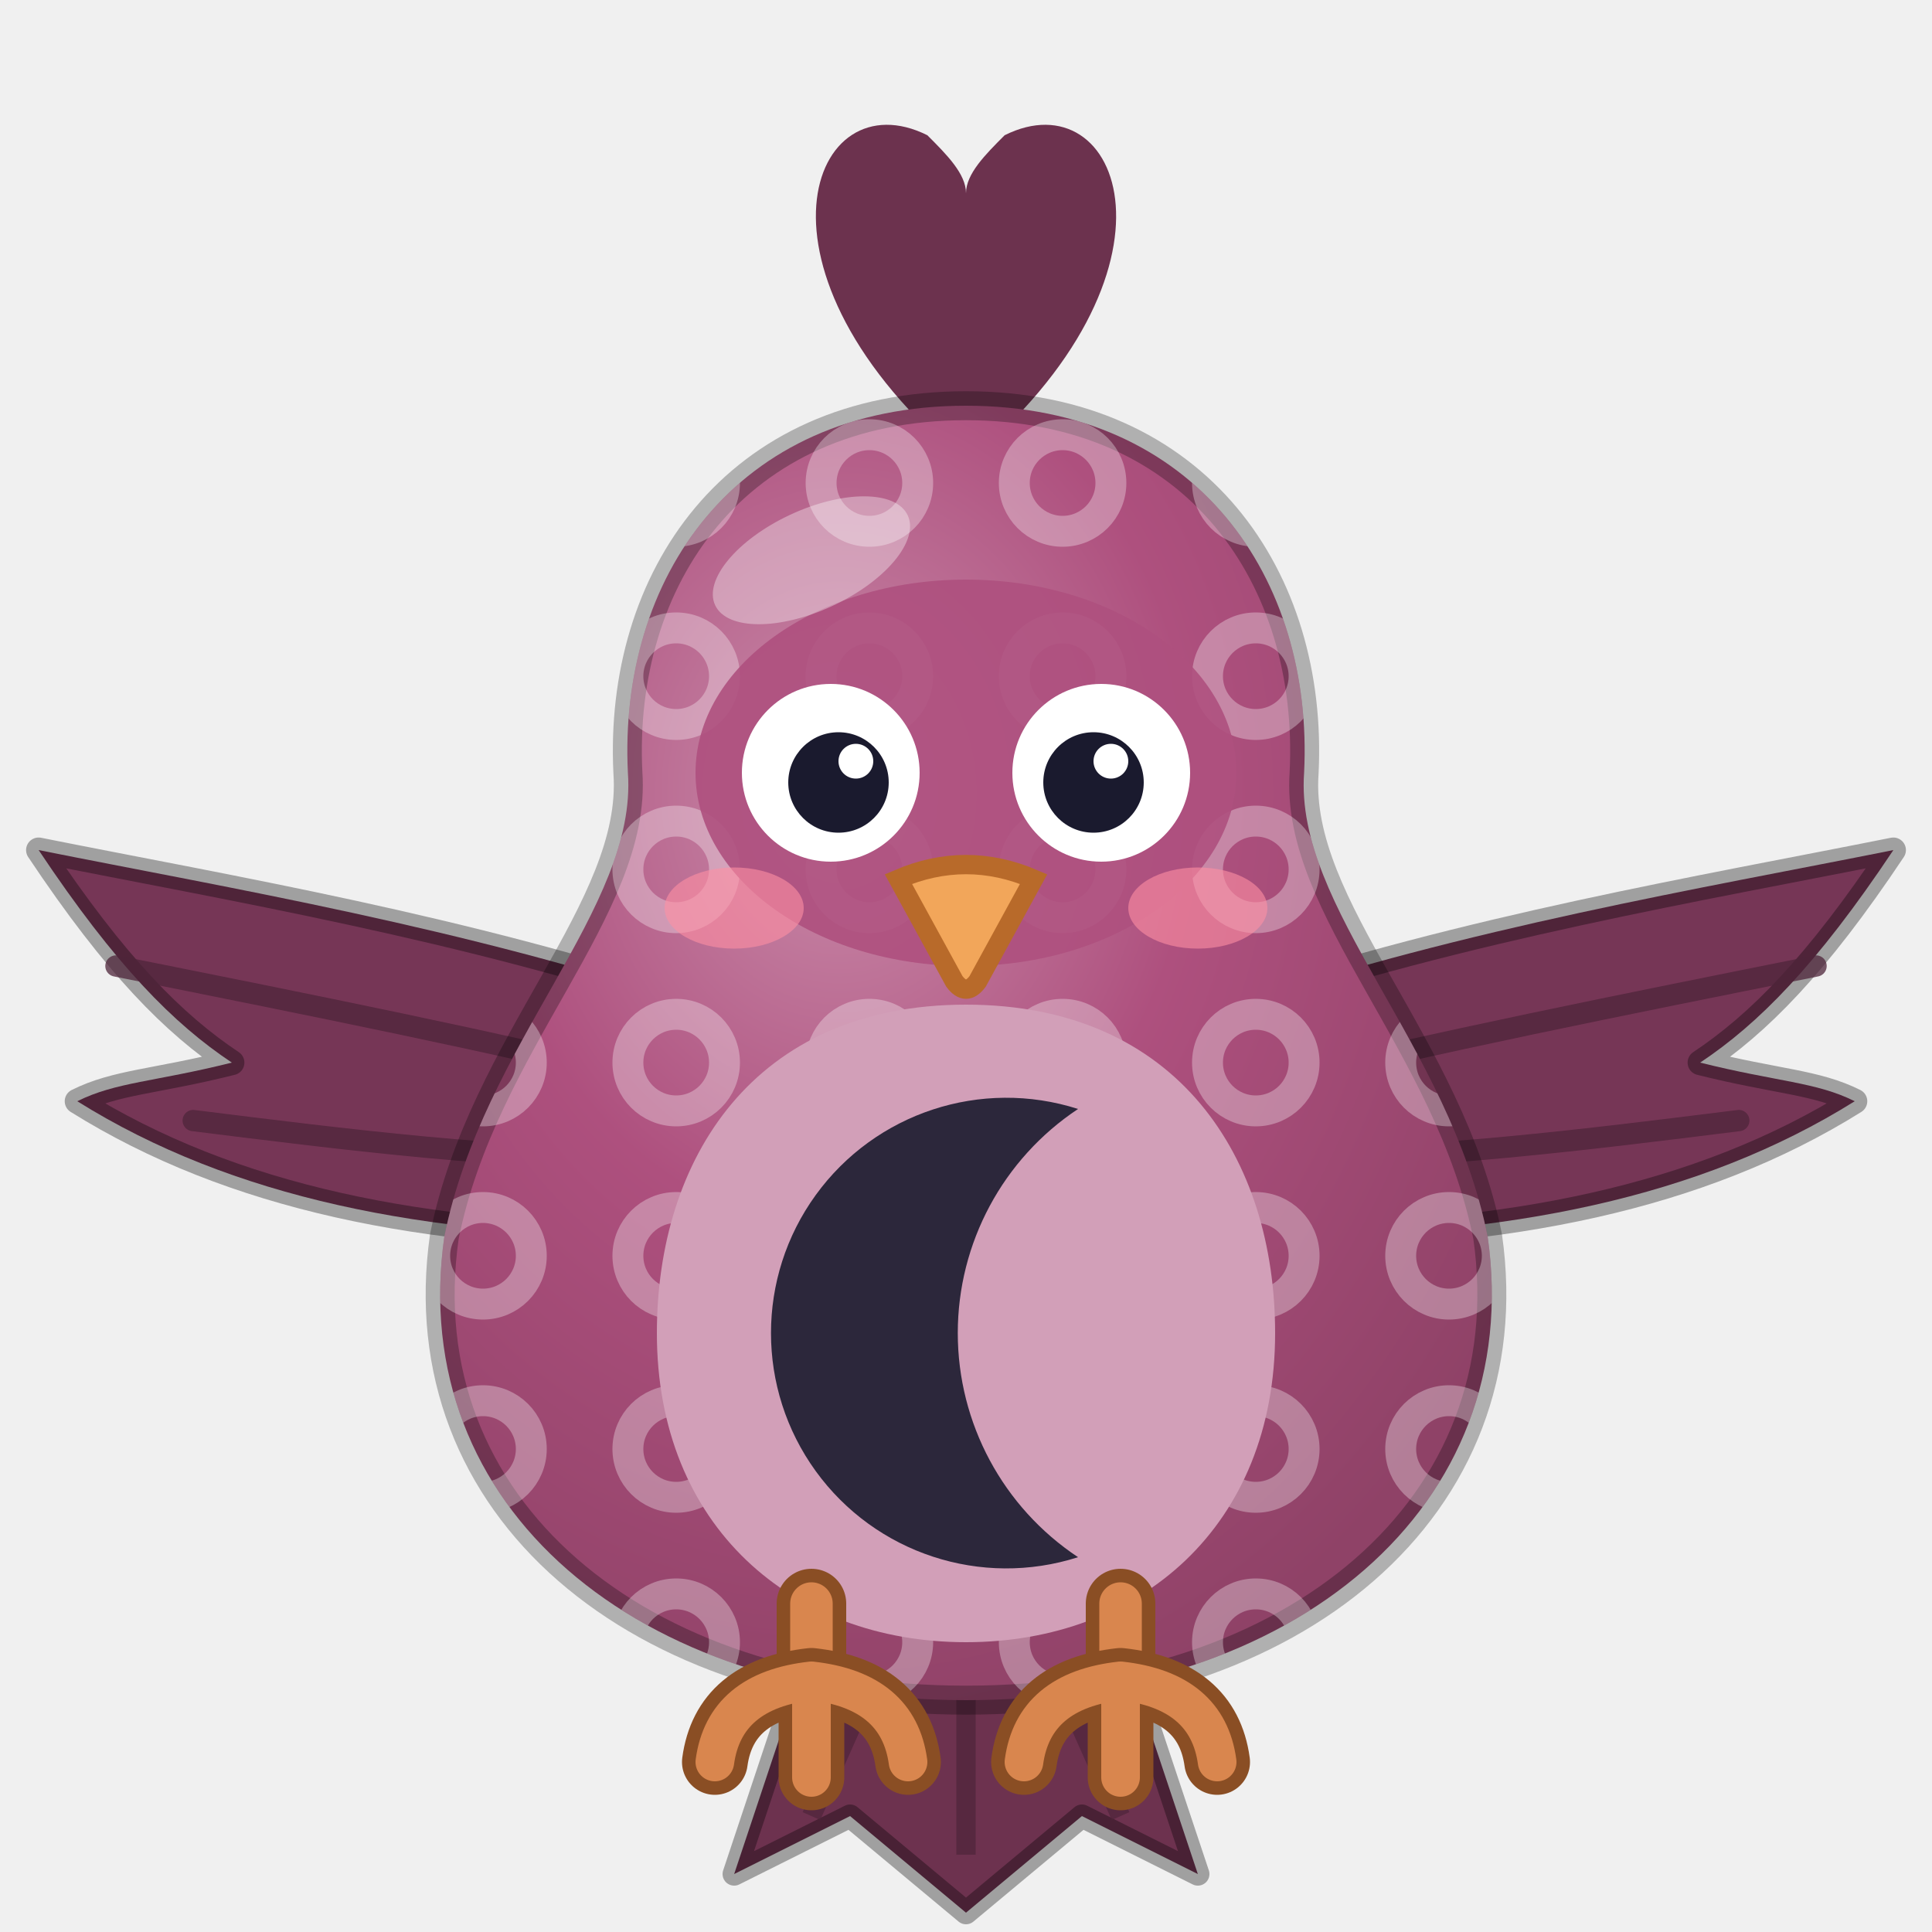
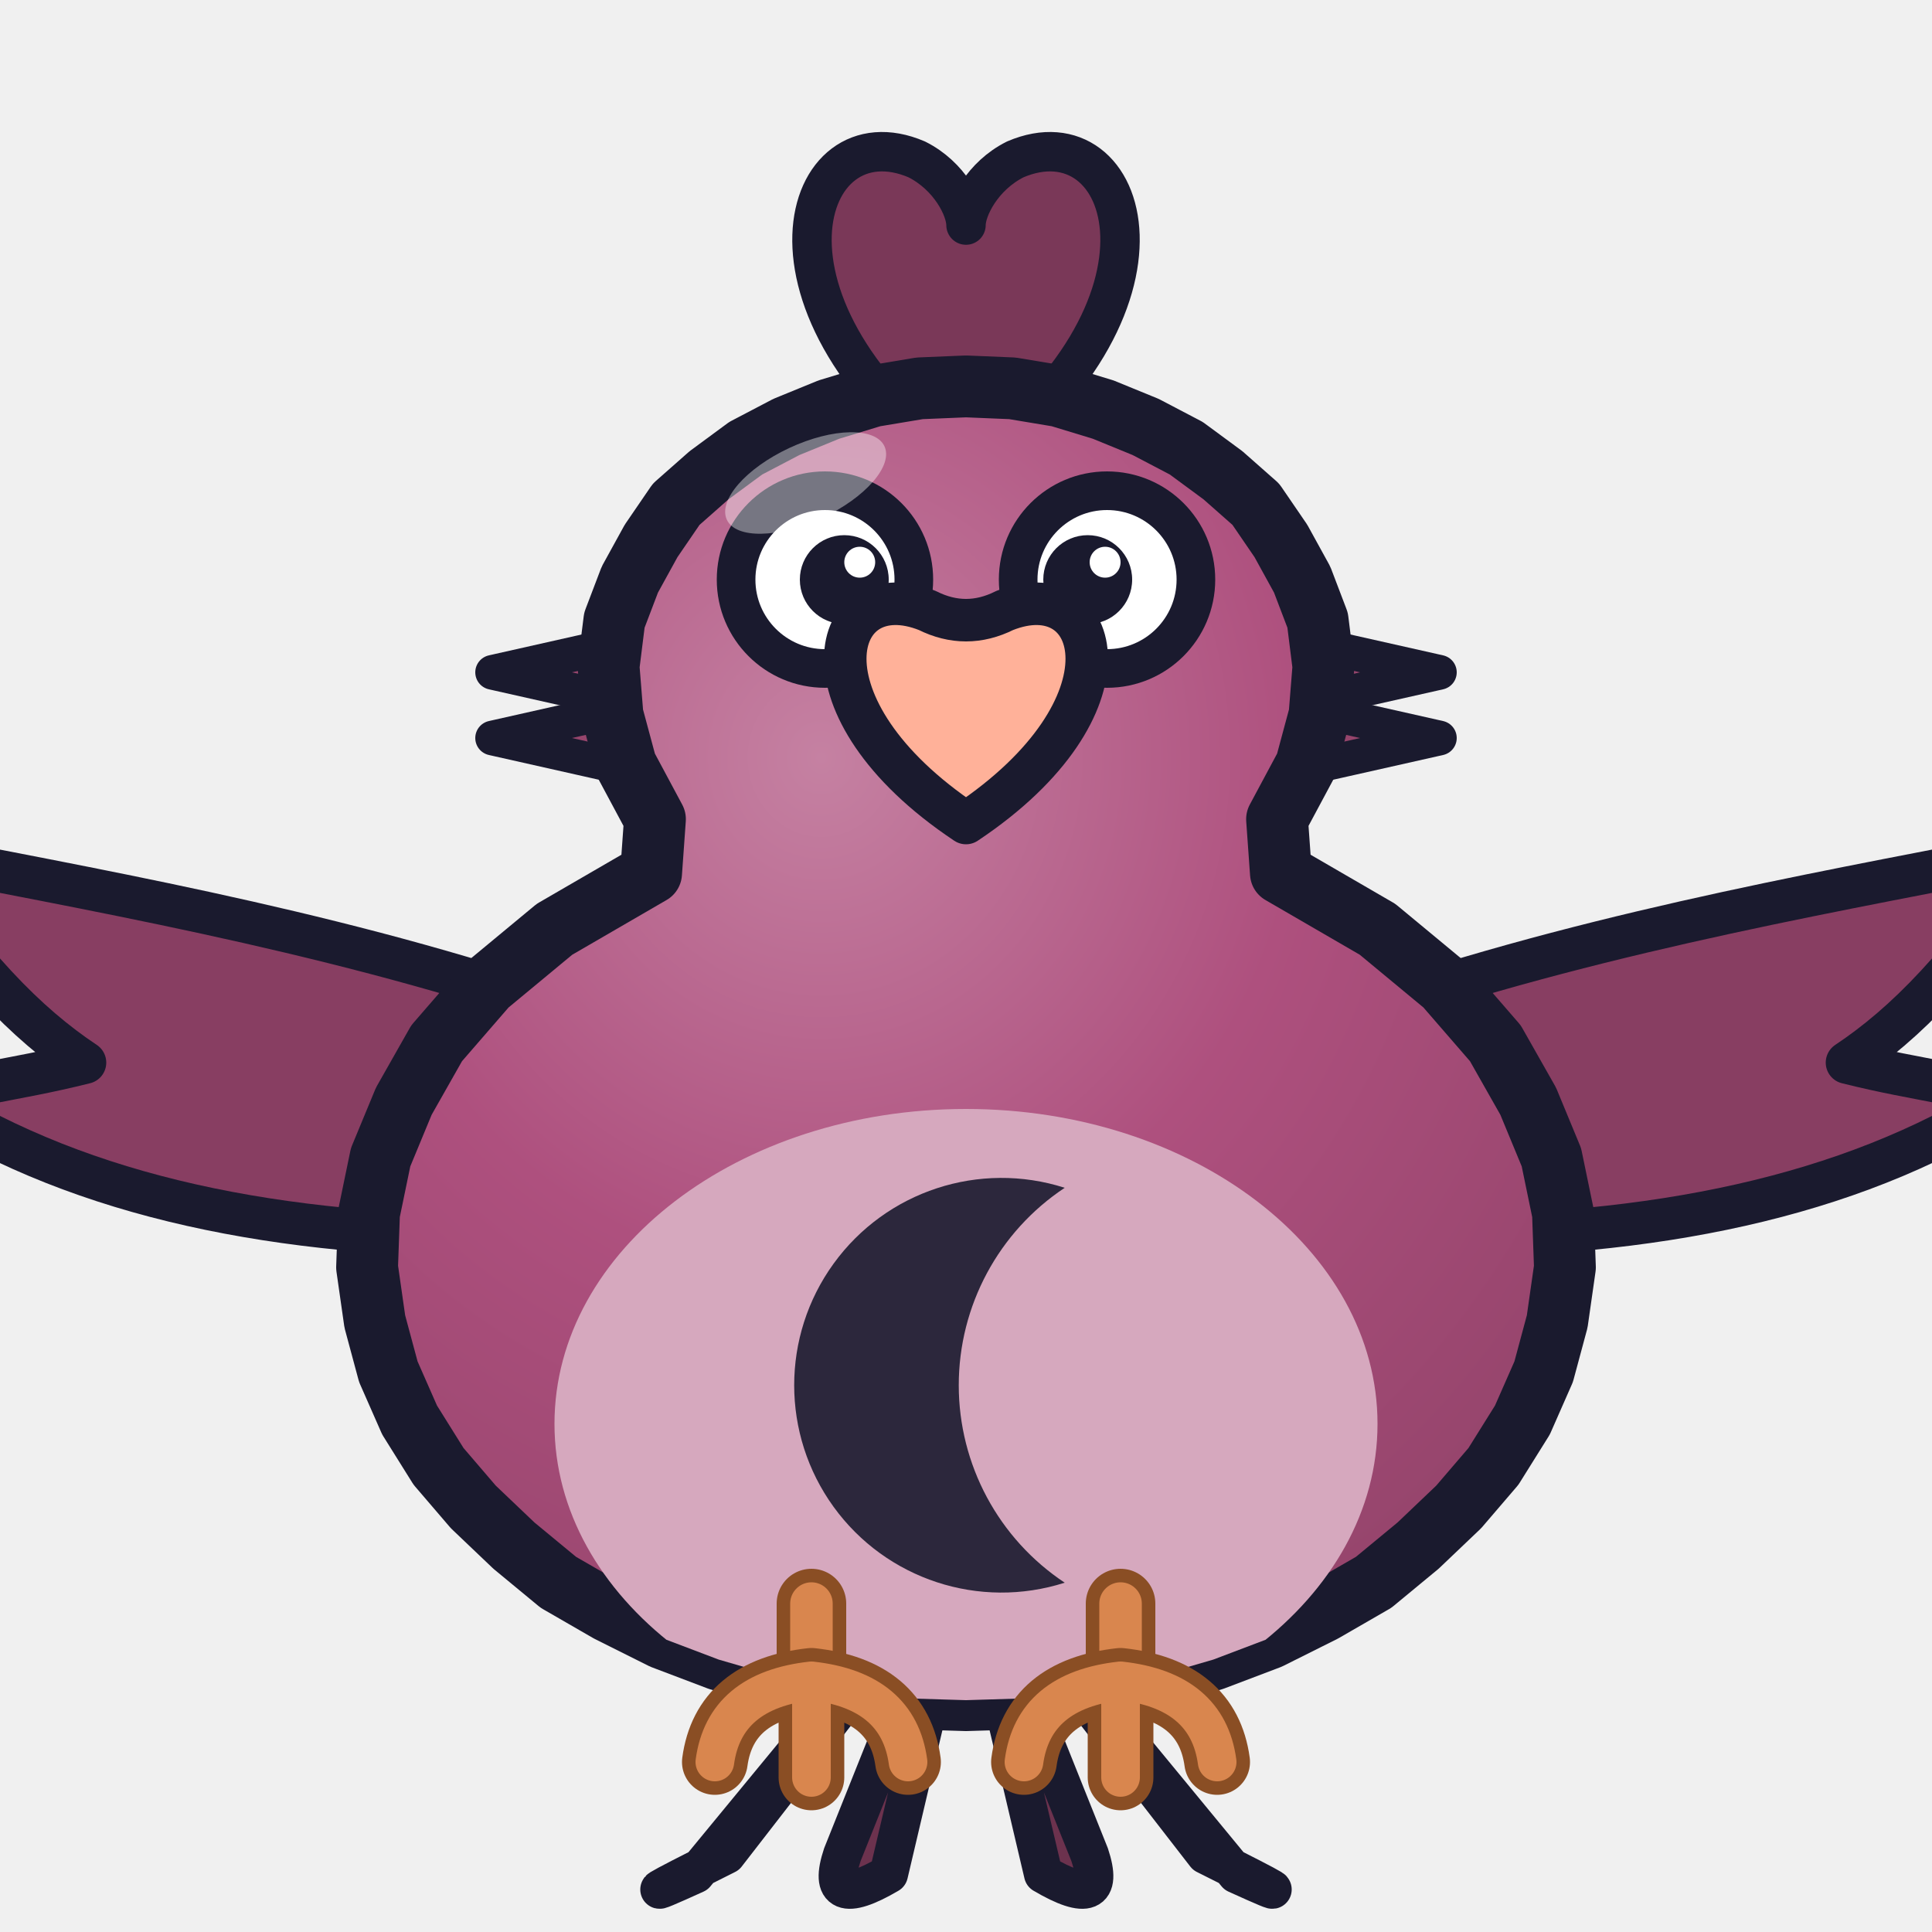
- <svg xmlns="http://www.w3.org/2000/svg" viewBox="0 0 100 100" data-color="pink" data-expr="idle" data-frame="mid" data-ver="4">
+ <svg xmlns="http://www.w3.org/2000/svg" viewBox="0 0 100 100" data-color="pink" data-expr="idle" data-frame="mid" data-ver="5" data-character="복숭">
  <defs>
-     <radialGradient id="bpink" cx="38%" cy="30%" r="75%">
-       <stop offset="0" stop-color="#CA8DAB" />
-       <stop offset=".45" stop-color="#AE507E" />
-       <stop offset="1" stop-color="#8F4267" />
+     <radialGradient id="gpink" cx="38%" cy="28%" r="80%">
+       <stop offset="0" stop-color="#C581A2" />
+       <stop offset=".5" stop-color="#AE507E" />
+       <stop offset="1" stop-color="#94446B" />
    </radialGradient>
-     <pattern id="ptpink" width="10" height="10" patternUnits="userSpaceOnUse">
-       <g opacity=".32">
-         <circle cx="5" cy="5" r="2.5" fill="none" stroke="#FFFFFF" stroke-width="1.6" />
-       </g>
-     </pattern>
-     <clipPath id="cbpink">
-       <path d="M50 21 C62 21 68 30 67.5 40 C67 47 75 54 77 64 C79 78 67 88 50 88 C33 88 21 78 23 64 C25 54 33 47 32.5 40 C32 30 38 21 50 21Z" />
+     <clipPath id="cpink">
+       <path d="M50 20 52.4 20.1 54.8 20.5 57.1 21.2 59.3 22.1 61.4 23.2 63.3 24.6 65 26.1 66.3 28 67.4 30 68.2 32.1 68.5 34.5 68.3 37 67.6 39.6 66.1 42.4 66.3 45.2 71.3 48.1 74.8 51 77.4 54 79.1 57 80.3 59.9 80.9 62.8 81 65.6 80.6 68.4 79.9 71 78.8 73.5 77.3 75.9 75.5 78 73.4 80 71.1 81.9 68.5 83.4 65.7 84.8 62.8 85.9 59.7 86.8 56.5 87.5 53.3 87.9 50 88 46.7 87.9 43.5 87.5 40.3 86.8 37.2 85.9 34.3 84.8 31.5 83.4 28.9 81.9 26.6 80 24.5 78 22.7 75.9 21.2 73.5 20.1 71 19.4 68.4 19 65.6 19.1 62.8 19.7 59.9 20.9 57 22.6 54 25.2 51 28.7 48.1 33.7 45.2 33.9 42.4 32.4 39.6 31.7 37 31.5 34.5 31.8 32.1 32.6 30 33.7 28 35 26.1 36.7 24.6 38.6 23.2 40.7 22.1 42.9 21.2 45.2 20.5 47.6 20.1Z" />
    </clipPath>
  </defs>
-   <path d="M43 82 L38 97 L44 94 L50 99 L56 94 L62 97 L57 82Z" fill="#6D324F" stroke="#0005" stroke-width="1.2" stroke-linejoin="round" />
-   <path d="M50 86 V96 M46 85 L42 94 M54 85 L58 94" fill="none" stroke="#4E2439" stroke-width="1" opacity=".7" />
-   <g class="crest" transform="translate(0 -8)">
-     <path d="M50 32 C38 22 42 12 48 15 C49 16 50 17 50 18 C50 17 51 16 52 15 C58 12 62 22 50 32z" fill="#6C324E" />
+   <path d="M50 80 L36 97 Q31.6 99 37.6 96Z" fill="#6C324E" stroke="#1A1A2E" stroke-width="2" stroke-linejoin="round" />
+   <path d="M50 80 L64 97 Q68.4 99 62.4 96Z" fill="#6C324E" stroke="#1A1A2E" stroke-width="2" stroke-linejoin="round" />
+   <path d="M50 80 L46 97 Q42.6 99 43.6 96Z" fill="#6C324E" stroke="#1A1A2E" stroke-width="2" stroke-linejoin="round" />
+   <path d="M50 80 L54 97 Q57.4 99 56.4 96Z" fill="#6C324E" stroke="#1A1A2E" stroke-width="2" stroke-linejoin="round" />
+   <g transform="translate(50 21) scale(.85)">
+     <path d="M0 4 C-14 -6 -10 -18 -3 -15 C-1 -14 0 -12 0 -11 C0 -12 1 -14 3 -15 C10 -18 14 -6 0 4Z" fill="#7A3858" stroke="#1A1A2E" stroke-width="2.4" stroke-linejoin="round" />
  </g>
+   <path d="M33.5 33 L25.5 34.8 L33.5 36.6Z" fill="#96456C" stroke="#1A1A2E" stroke-width="1.8" stroke-linejoin="round" />
+   <path d="M33.5 36.4 L25.5 38.2 L33.5 40Z" fill="#96456C" stroke="#1A1A2E" stroke-width="1.8" stroke-linejoin="round" />
+   <path d="M66.5 33 L74.5 34.8 L66.5 36.6Z" fill="#96456C" stroke="#1A1A2E" stroke-width="1.8" stroke-linejoin="round" />
+   <path d="M66.5 36.4 L74.5 38.2 L66.5 40Z" fill="#96456C" stroke="#1A1A2E" stroke-width="1.8" stroke-linejoin="round" />
  <g class="wing wing-l">
-     <path class="wing-shape" d="M36 52 C24 48 12 46 2 44 C6 50 9 53 12 55 C8 56 6 56 4 57 C12 62 22 64 34 64Z" fill="#763656" stroke="#0005" stroke-width="1.3" stroke-linejoin="round" />
-     <path d="M34 56 C26 54 16 52 6 50 M34 60 C26 60 18 59 10 58" fill="none" stroke="#4E2439" stroke-width="1.1" stroke-linecap="round" opacity=".75" />
+     <g transform="translate(-7.6 0)">
+       <path d="M36 52 C24 48 12 46 2 44 C6 50 9 53 12 55 C8 56 6 56 4 57 C12 62 22 64 34 64Z" fill="#883E62" stroke="#1A1A2E" stroke-width="2.2" stroke-linejoin="round" />
+     </g>
  </g>
  <g class="wing wing-r" transform="translate(100 0) scale(-1 1)">
-     <path class="wing-shape" d="M36 52 C24 48 12 46 2 44 C6 50 9 53 12 55 C8 56 6 56 4 57 C12 62 22 64 34 64Z" fill="#763656" stroke="#0005" stroke-width="1.3" stroke-linejoin="round" />
-     <path d="M34 56 C26 54 16 52 6 50 M34 60 C26 60 18 59 10 58" fill="none" stroke="#4E2439" stroke-width="1.1" stroke-linecap="round" opacity=".75" />
+     <g transform="translate(-7.6 0)">
+       <path d="M36 52 C24 48 12 46 2 44 C6 50 9 53 12 55 C8 56 6 56 4 57 C12 62 22 64 34 64Z" fill="#883E62" stroke="#1A1A2E" stroke-width="2.2" stroke-linejoin="round" />
+     </g>
  </g>
-   <path d="M50 21 C62 21 68 30 67.5 40 C67 47 75 54 77 64 C79 78 67 88 50 88 C33 88 21 78 23 64 C25 54 33 47 32.5 40 C32 30 38 21 50 21Z" fill="url(#bpink)" stroke="#0004" stroke-width="1.5" />
-   <rect x="18" y="18" width="64" height="72" fill="url(#ptpink)" clip-path="url(#cbpink)" />
-   <ellipse cx="50" cy="40" rx="14" ry="10" fill="#AE507E" opacity=".9" />
-   <path d="M50 52 C61 52 66 60 66 69 C66 79 59 85 50 85 C41 85 34 79 34 69 C34 60 39 52 50 52Z" fill="#D29FB8" />
-   <g transform="translate(50 69) scale(.58) translate(-50 -50)">
+   <path d="M50 20 52.4 20.1 54.8 20.5 57.1 21.2 59.3 22.1 61.4 23.2 63.3 24.6 65 26.1 66.3 28 67.4 30 68.2 32.1 68.5 34.5 68.3 37 67.6 39.6 66.1 42.4 66.3 45.2 71.3 48.1 74.8 51 77.4 54 79.1 57 80.3 59.9 80.9 62.8 81 65.6 80.6 68.4 79.9 71 78.8 73.5 77.3 75.9 75.5 78 73.4 80 71.1 81.9 68.5 83.4 65.7 84.8 62.8 85.9 59.7 86.8 56.5 87.5 53.3 87.9 50 88 46.7 87.9 43.5 87.5 40.3 86.8 37.2 85.9 34.3 84.8 31.5 83.4 28.9 81.9 26.6 80 24.5 78 22.7 75.9 21.2 73.5 20.1 71 19.4 68.4 19 65.6 19.1 62.8 19.7 59.9 20.9 57 22.6 54 25.2 51 28.7 48.1 33.7 45.2 33.9 42.4 32.4 39.6 31.7 37 31.5 34.5 31.8 32.1 32.6 30 33.7 28 35 26.1 36.7 24.6 38.6 23.2 40.7 22.1 42.9 21.2 45.2 20.5 47.6 20.1Z" fill="url(#gpink)" stroke="#1A1A2E" stroke-width="3.2" stroke-linejoin="round" />
+   <g clip-path="url(#cpink)">
+     <ellipse cx="50" cy="73.7" rx="21.3" ry="16.3" fill="#D6A8BE" />
+   </g>
+   <g transform="translate(50 71.7) scale(0.511) translate(-50 -50)">
    <path d="M60 30 A21 21 0 1 0 60 70 A24 24 0 0 1 60 30z" fill="#1A1A2E" fill-opacity=".9" />
  </g>
  <path d="M42 83 V87" stroke="#8A4E24" stroke-width="3.6" stroke-linecap="round" />
  <path d="M42 83 V87" stroke="#D9864E" stroke-width="2.2" stroke-linecap="round" />
  <g fill="none" stroke-linecap="round">
    <path d="M42 87 q-4.5 .5 -5 4.2 M42 87 q0 2.5 0 5 M42 87 q4.5 .5 5 4.2" stroke="#8A4E24" stroke-width="3.4" />
    <path d="M42 87 q-4.5 .5 -5 4.2 M42 87 q0 2.5 0 5 M42 87 q4.5 .5 5 4.2" stroke="#D9864E" stroke-width="2" />
  </g>
  <path d="M58 83 V87" stroke="#8A4E24" stroke-width="3.6" stroke-linecap="round" />
  <path d="M58 83 V87" stroke="#D9864E" stroke-width="2.2" stroke-linecap="round" />
  <g fill="none" stroke-linecap="round">
    <path d="M58 87 q-4.5 .5 -5 4.2 M58 87 q0 2.5 0 5 M58 87 q4.5 .5 5 4.2" stroke="#8A4E24" stroke-width="3.4" />
    <path d="M58 87 q-4.5 .5 -5 4.2 M58 87 q0 2.5 0 5 M58 87 q4.5 .5 5 4.2" stroke="#D9864E" stroke-width="2" />
  </g>
-   <circle cx="43" cy="40" r="4.6" fill="#fff" />
-   <circle cx="57" cy="40" r="4.6" fill="#fff" />
-   <circle cx="43.4" cy="40.5" r="2.6" fill="#1A1A2E" />
-   <circle cx="56.6" cy="40.5" r="2.6" fill="#1A1A2E" />
-   <circle cx="44.3" cy="39.4" r=".9" fill="#fff" />
-   <circle cx="57.5" cy="39.4" r=".9" fill="#fff" />
-   <path d="M46.5 45.5 Q50 44 53.5 45.5 L50.6 50.8 Q50 51.6 49.4 50.8Z" fill="#F2A65A" stroke="#B86A2A" stroke-width="1" />
-   <ellipse cx="38" cy="47" rx="3.6" ry="2.1" fill="#FF8FA3" opacity="0.6" />
-   <ellipse cx="62" cy="47" rx="3.6" ry="2.1" fill="#FF8FA3" opacity="0.6" />
-   <ellipse cx="42" cy="29" rx="5.5" ry="2.6" fill="#fff" opacity=".35" transform="rotate(-25 42 29)" />
+   <path d="M38.3 20.5.6 Q42.7 18 47 21.4" fill="none" stroke="#1A1A2E" stroke-width="3" stroke-linecap="round" />
+   <path d="M61.7 20.5.6 Q57.3 18 53 21.4" fill="none" stroke="#1A1A2E" stroke-width="3" stroke-linecap="round" />
+   <circle cx="42.7" cy="30" r="4.6" fill="#fff" stroke="#1A1A2E" stroke-width="2" />
+   <circle cx="43.7" cy="30" r="2.3" fill="#1A1A2E" />
+   <circle cx="44.5" cy="29.1" r="0.8" fill="#fff" />
+   <circle cx="57.3" cy="30" r="4.6" fill="#fff" stroke="#1A1A2E" stroke-width="2" />
+   <circle cx="56.3" cy="30" r="2.3" fill="#1A1A2E" />
+   <circle cx="57.2" cy="29.1" r="0.8" fill="#fff" />
+   <path d="M50 42.6 C41 36.6 43 29.6 48 31.6 Q50 32.6 52 31.6 C57 29.6 59 36.6 50 42.6Z" fill="#FFB199" stroke="#1A1A2E" stroke-width="2.2" stroke-linejoin="round" />
+   <path d="M50 42.6 C41 36.6 43 29.6 48 31.6 Q50 32.6 52 31.6 C57 29.6 59 36.6 50 42.6Z" fill="none" stroke="#fff" stroke-opacity=".0" />
+   <ellipse cx="41.7" cy="25" rx="4.5" ry="2" fill="#fff" opacity=".4" transform="rotate(-25 41.7 25)" />
</svg>
